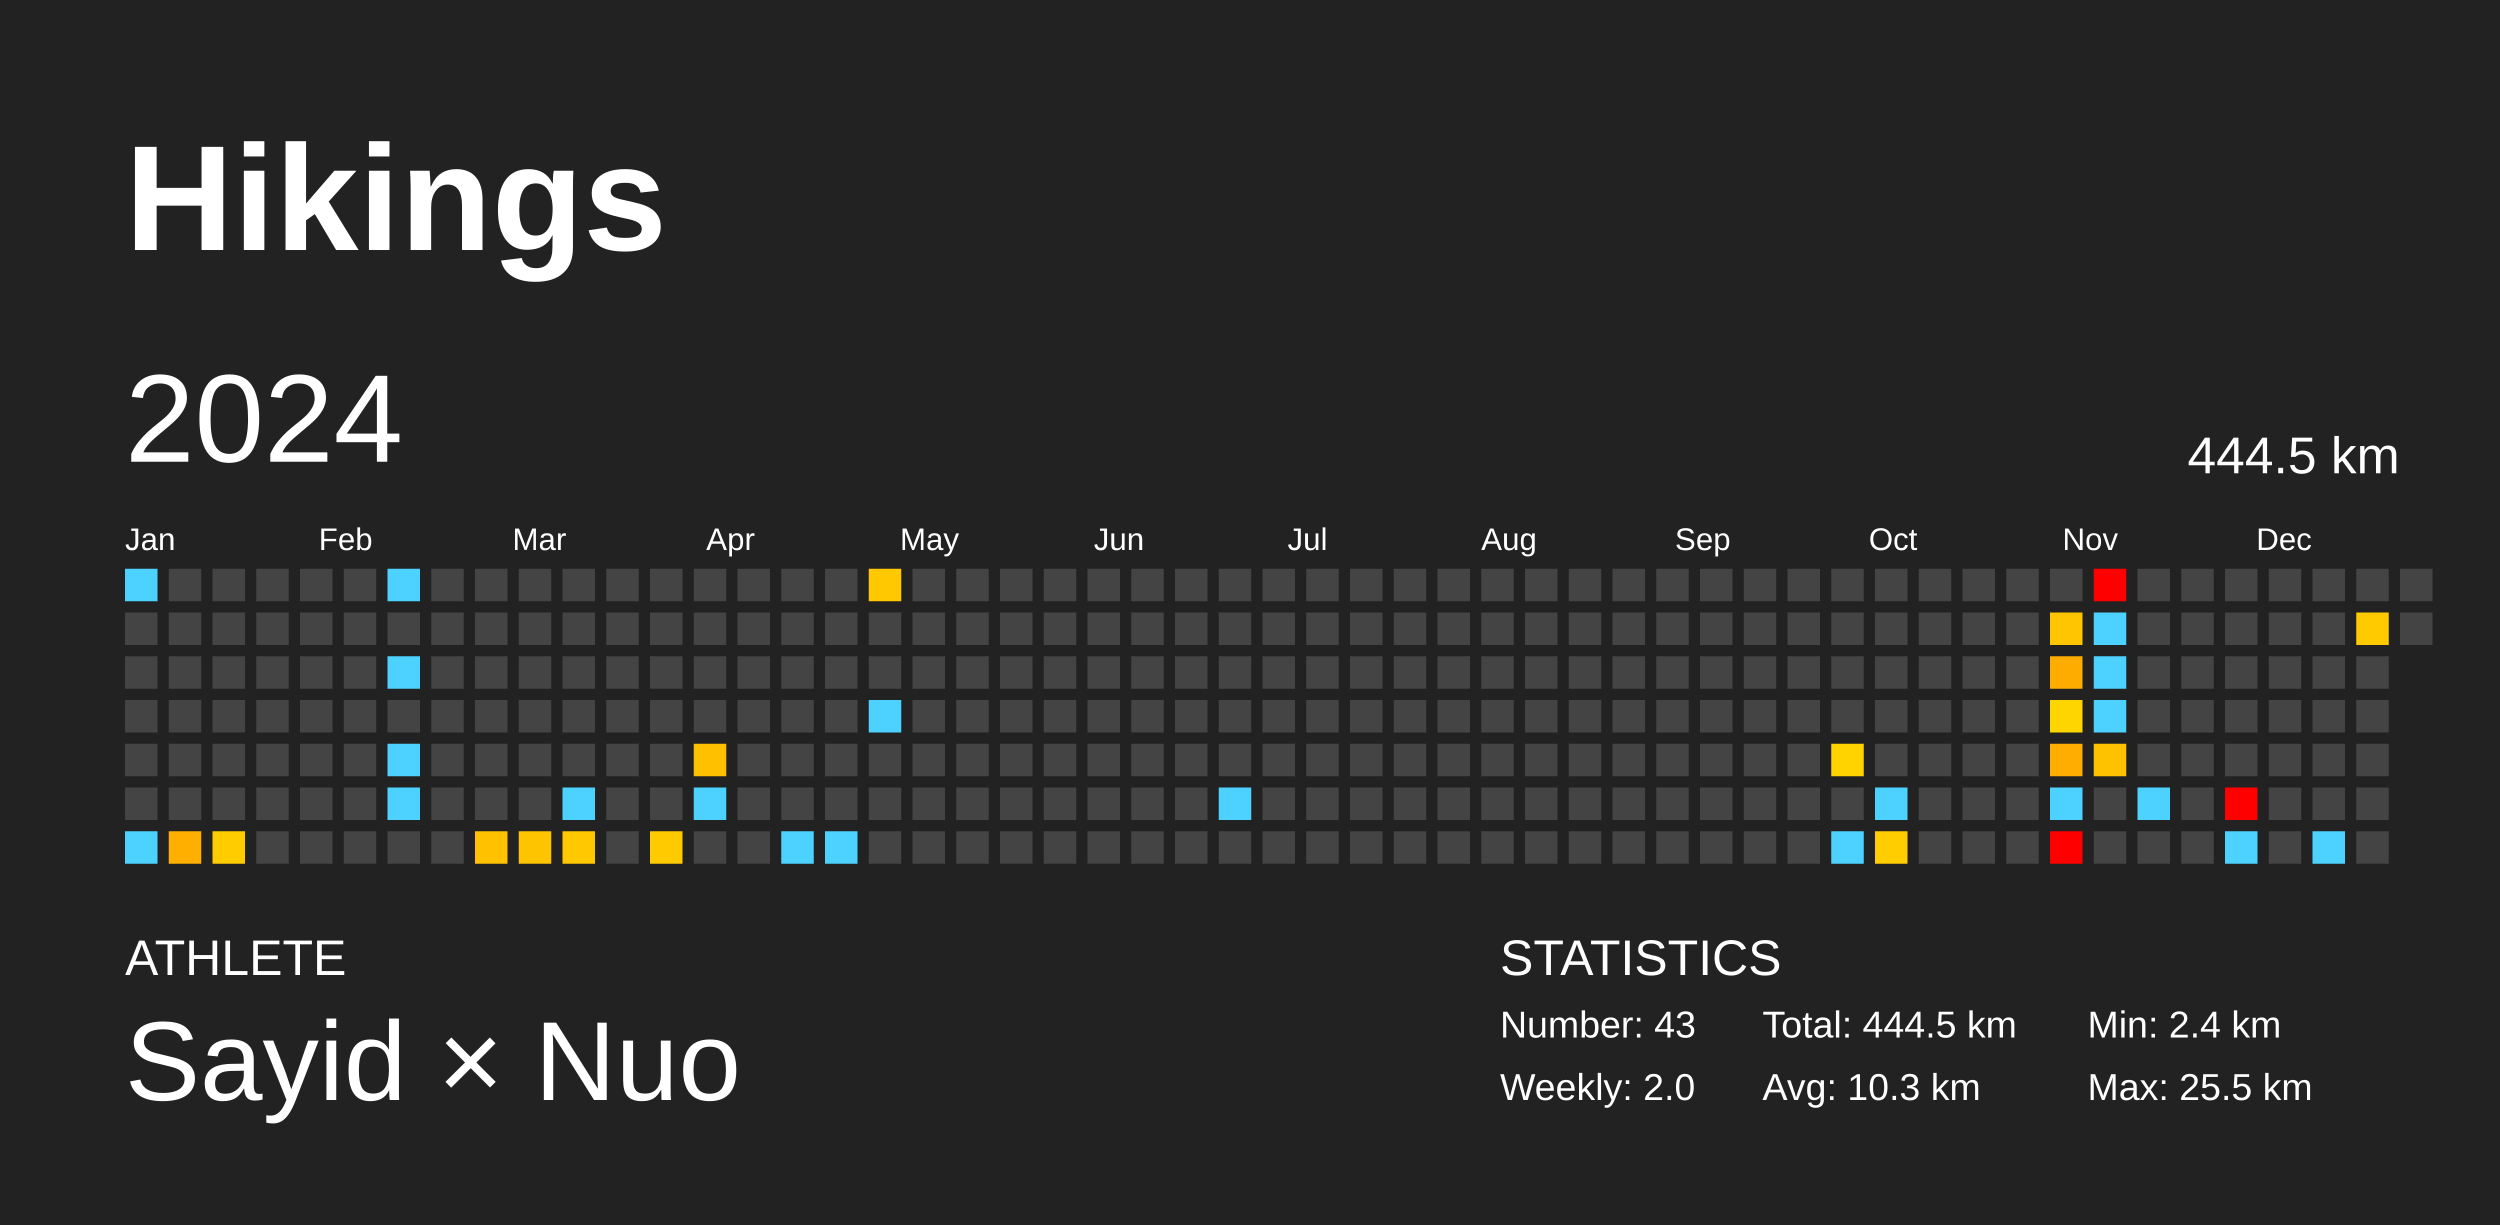
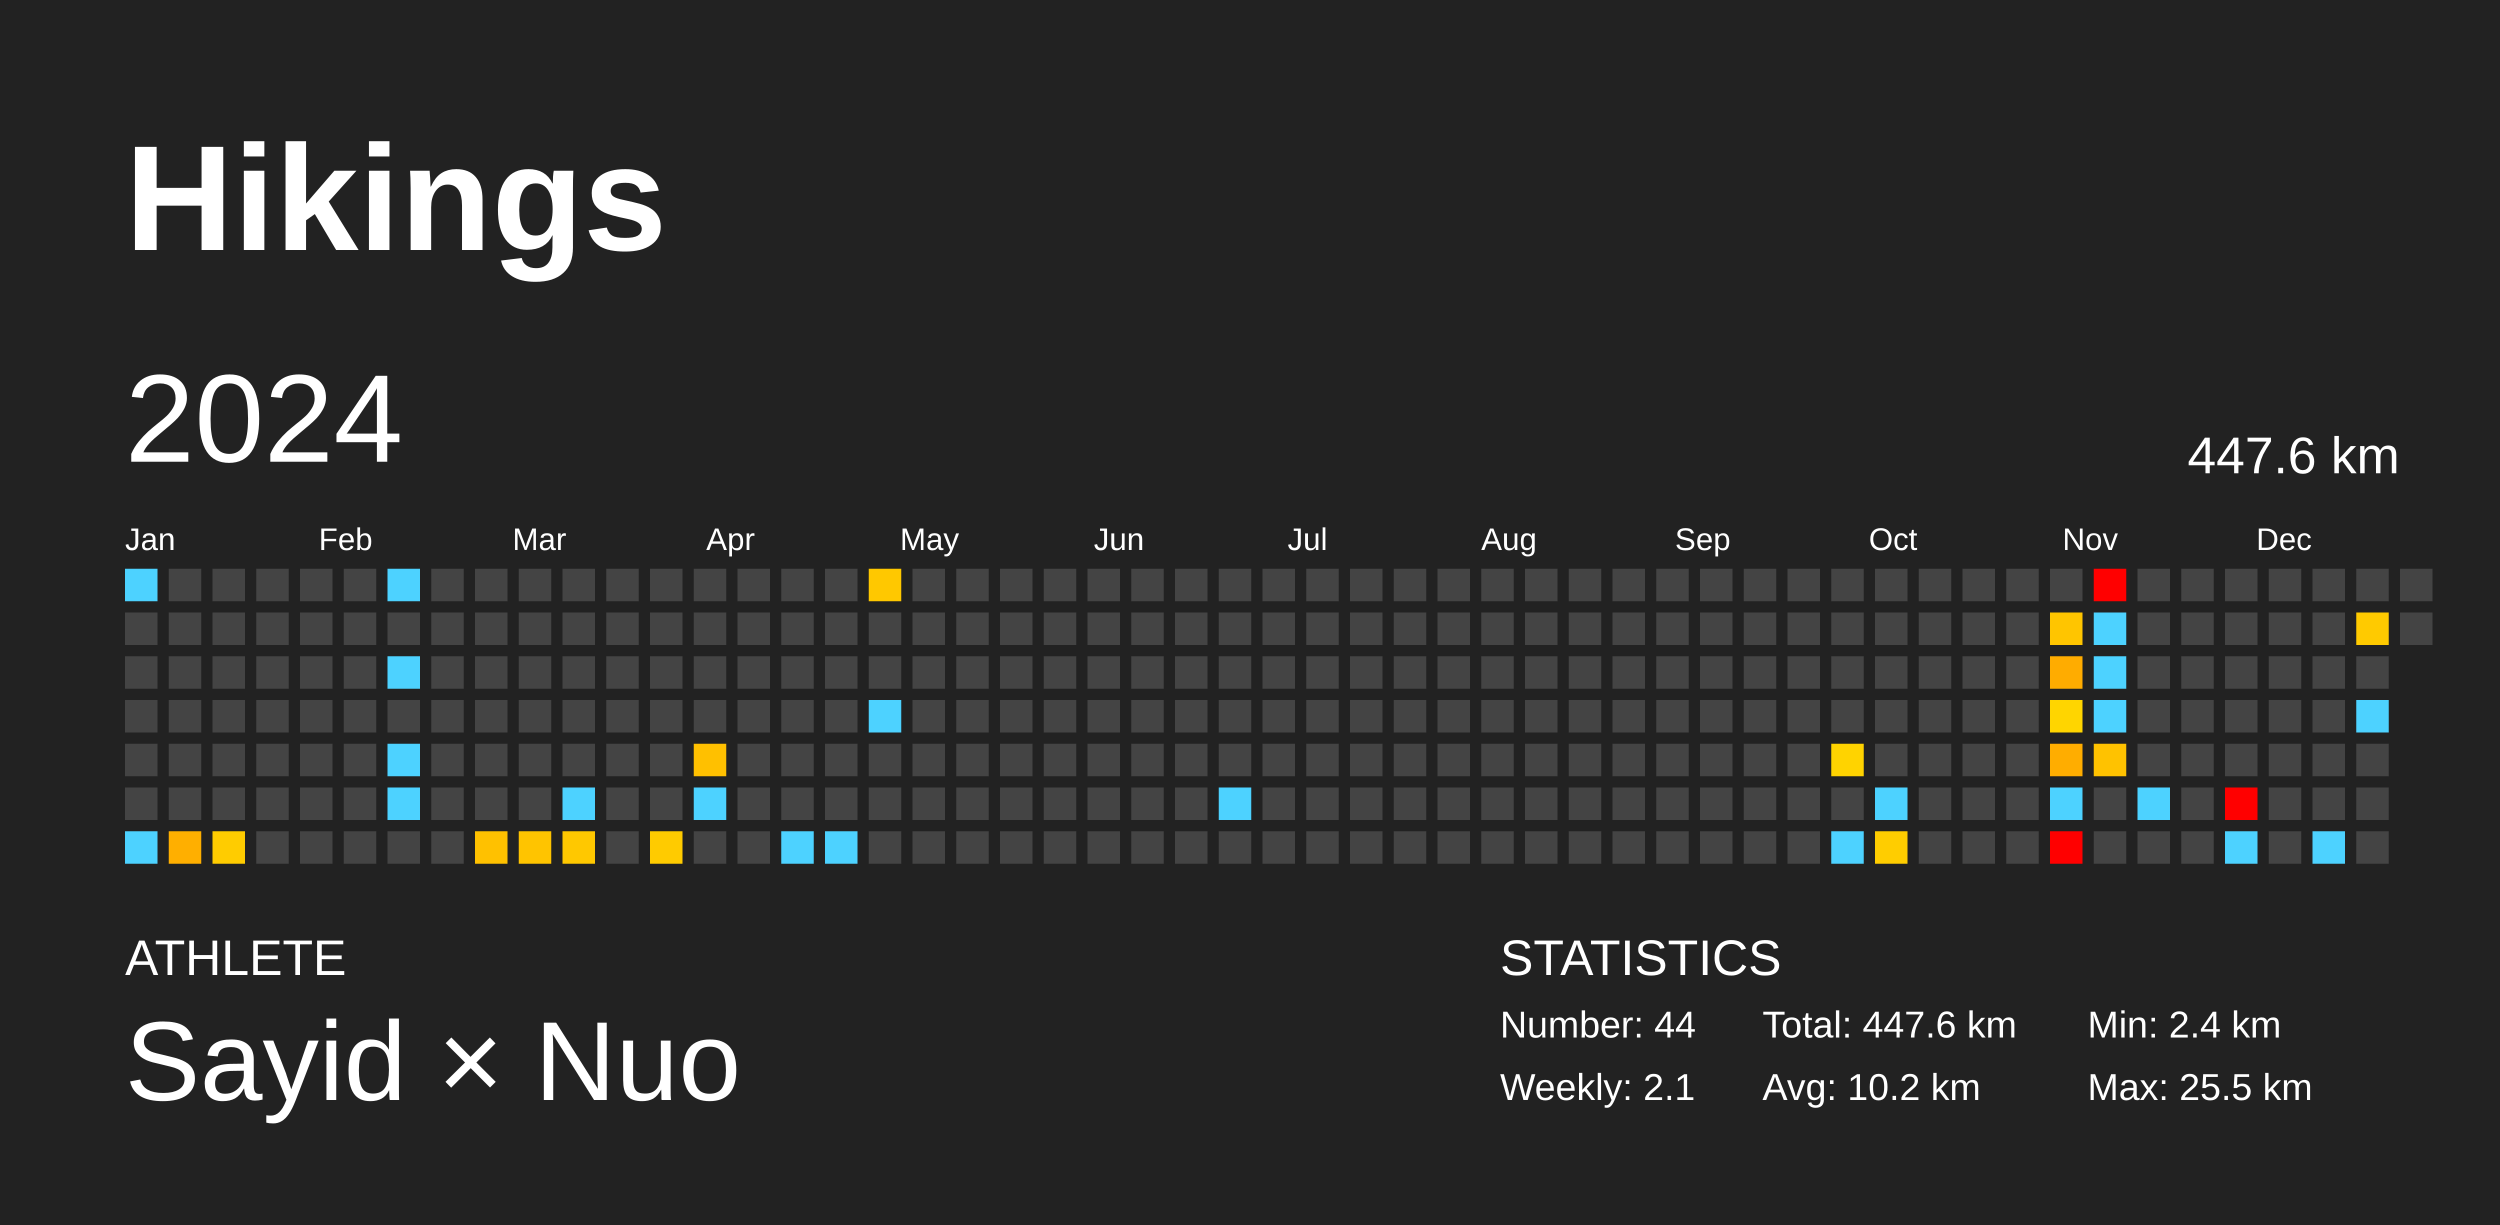
<svg xmlns="http://www.w3.org/2000/svg" baseProfile="full" height="98mm" version="1.1" viewBox="0,0,200,98" width="200mm">
  <defs />
  <rect fill="#222222" height="98" width="200" x="0" y="0" />
  <text fill="#FFFFFF" style="font-size:12px; font-family:Arial; font-weight:bold;" x="10" y="20">Hikings</text>
  <text fill="#FFFFFF" style="font-size:4px; font-family:Arial" x="10" y="78">ATHLETE</text>
  <text fill="#FFFFFF" style="font-size:9px; font-family:Arial" x="10" y="88">Sayid × Nuo</text>
  <text fill="#FFFFFF" style="font-size:4px; font-family:Arial" x="120" y="78">STATISTICS</text>
-   <text fill="#FFFFFF" style="font-size:3px; font-family:Arial" x="120" y="83">Number: 43</text>
-   <text fill="#FFFFFF" style="font-size:3px; font-family:Arial" x="120" y="88">Weekly: 2.0</text>
-   <text fill="#FFFFFF" style="font-size:3px; font-family:Arial" x="141" y="83">Total: 444.5 km</text>
-   <text fill="#FFFFFF" style="font-size:3px; font-family:Arial" x="141" y="88">Avg: 10.3 km</text>
+   <text fill="#FFFFFF" style="font-size:3px; font-family:Arial" x="120" y="83">Number: 44</text>
+   <text fill="#FFFFFF" style="font-size:3px; font-family:Arial" x="120" y="88">Weekly: 2.1</text>
+   <text fill="#FFFFFF" style="font-size:3px; font-family:Arial" x="141" y="83">Total: 447.6 km</text>
+   <text fill="#FFFFFF" style="font-size:3px; font-family:Arial" x="141" y="88">Avg: 10.2 km</text>
  <text fill="#FFFFFF" style="font-size:3px; font-family:Arial" x="167" y="83">Min: 2.4 km</text>
  <text fill="#FFFFFF" style="font-size:3px; font-family:Arial" x="167" y="88">Max: 25.5 km</text>
  <text dominant-baseline="hanging" fill="#FFFFFF" style="font-size:10.0px; font-family:Arial;" x="10" y="30">2024</text>
-   <text dominant-baseline="hanging" fill="#FFFFFF" style="font-size:4.125px; font-family:Arial;" x="175" y="35">444.5 km</text>
+   <text dominant-baseline="hanging" fill="#FFFFFF" style="font-size:4.125px; font-family:Arial;" x="175" y="35">447.6 km</text>
  <text fill="#FFFFFF" style="font-size:2.5px; font-family:Arial" x="10.0" y="44">Jan</text>
  <text fill="#FFFFFF" style="font-size:2.5px; font-family:Arial" x="25.5" y="44">Feb</text>
  <text fill="#FFFFFF" style="font-size:2.5px; font-family:Arial" x="41.0" y="44">Mar</text>
  <text fill="#FFFFFF" style="font-size:2.5px; font-family:Arial" x="56.5" y="44">Apr</text>
  <text fill="#FFFFFF" style="font-size:2.5px; font-family:Arial" x="72.0" y="44">May</text>
  <text fill="#FFFFFF" style="font-size:2.5px; font-family:Arial" x="87.5" y="44">Jun</text>
  <text fill="#FFFFFF" style="font-size:2.5px; font-family:Arial" x="103.0" y="44">Jul</text>
  <text fill="#FFFFFF" style="font-size:2.5px; font-family:Arial" x="118.5" y="44">Aug</text>
  <text fill="#FFFFFF" style="font-size:2.5px; font-family:Arial" x="134.0" y="44">Sep</text>
  <text fill="#FFFFFF" style="font-size:2.5px; font-family:Arial" x="149.5" y="44">Oct</text>
  <text fill="#FFFFFF" style="font-size:2.5px; font-family:Arial" x="165.0" y="44">Nov</text>
  <text fill="#FFFFFF" style="font-size:2.5px; font-family:Arial" x="180.5" y="44">Dec</text>
  <rect fill="#4dd2ff" height="2.6" width="2.6" x="10.0" y="45.5" />
  <rect fill="#444444" height="2.6" width="2.6" x="10.0" y="49.0" />
  <rect fill="#444444" height="2.6" width="2.6" x="10.0" y="52.5" />
  <rect fill="#444444" height="2.6" width="2.6" x="10.0" y="56.0" />
  <rect fill="#444444" height="2.6" width="2.6" x="10.0" y="59.5" />
  <rect fill="#444444" height="2.6" width="2.6" x="10.0" y="63.0" />
  <rect fill="#4dd2ff" height="2.6" width="2.6" x="10.0" y="66.5" />
  <rect fill="#444444" height="2.6" width="2.6" x="13.5" y="45.5" />
  <rect fill="#444444" height="2.6" width="2.6" x="13.5" y="49.0" />
  <rect fill="#444444" height="2.6" width="2.6" x="13.5" y="52.5" />
  <rect fill="#444444" height="2.6" width="2.6" x="13.5" y="56.0" />
  <rect fill="#444444" height="2.6" width="2.6" x="13.5" y="59.5" />
  <rect fill="#444444" height="2.6" width="2.6" x="13.5" y="63.0" />
  <rect fill="#ffaf00" height="2.6" width="2.6" x="13.5" y="66.5" />
  <rect fill="#444444" height="2.6" width="2.6" x="17.0" y="45.5" />
  <rect fill="#444444" height="2.6" width="2.6" x="17.0" y="49.0" />
  <rect fill="#444444" height="2.6" width="2.6" x="17.0" y="52.5" />
  <rect fill="#444444" height="2.6" width="2.6" x="17.0" y="56.0" />
  <rect fill="#444444" height="2.6" width="2.6" x="17.0" y="59.5" />
  <rect fill="#444444" height="2.6" width="2.6" x="17.0" y="63.0" />
  <rect fill="#ffcc00" height="2.6" width="2.6" x="17.0" y="66.5" />
  <rect fill="#444444" height="2.6" width="2.6" x="20.5" y="45.5" />
  <rect fill="#444444" height="2.6" width="2.6" x="20.5" y="49.0" />
  <rect fill="#444444" height="2.6" width="2.6" x="20.5" y="52.5" />
  <rect fill="#444444" height="2.6" width="2.6" x="20.5" y="56.0" />
  <rect fill="#444444" height="2.6" width="2.6" x="20.5" y="59.5" />
  <rect fill="#444444" height="2.6" width="2.6" x="20.5" y="63.0" />
  <rect fill="#444444" height="2.6" width="2.6" x="20.5" y="66.5" />
  <rect fill="#444444" height="2.6" width="2.6" x="24.0" y="45.5" />
  <rect fill="#444444" height="2.6" width="2.6" x="24.0" y="49.0" />
  <rect fill="#444444" height="2.6" width="2.6" x="24.0" y="52.5" />
  <rect fill="#444444" height="2.6" width="2.6" x="24.0" y="56.0" />
  <rect fill="#444444" height="2.6" width="2.6" x="24.0" y="59.5" />
  <rect fill="#444444" height="2.6" width="2.6" x="24.0" y="63.0" />
  <rect fill="#444444" height="2.6" width="2.6" x="24.0" y="66.5" />
  <rect fill="#444444" height="2.6" width="2.6" x="27.5" y="45.5" />
  <rect fill="#444444" height="2.6" width="2.6" x="27.5" y="49.0" />
  <rect fill="#444444" height="2.6" width="2.6" x="27.5" y="52.5" />
  <rect fill="#444444" height="2.6" width="2.6" x="27.5" y="56.0" />
  <rect fill="#444444" height="2.6" width="2.6" x="27.5" y="59.5" />
  <rect fill="#444444" height="2.6" width="2.6" x="27.5" y="63.0" />
  <rect fill="#444444" height="2.6" width="2.6" x="27.5" y="66.5" />
  <rect fill="#4dd2ff" height="2.6" width="2.6" x="31.0" y="45.5" />
  <rect fill="#444444" height="2.6" width="2.6" x="31.0" y="49.0" />
  <rect fill="#4dd2ff" height="2.6" width="2.6" x="31.0" y="52.5" />
  <rect fill="#444444" height="2.6" width="2.6" x="31.0" y="56.0" />
  <rect fill="#4dd2ff" height="2.6" width="2.6" x="31.0" y="59.5" />
  <rect fill="#4dd2ff" height="2.6" width="2.6" x="31.0" y="63.0" />
  <rect fill="#444444" height="2.6" width="2.6" x="31.0" y="66.5" />
  <rect fill="#444444" height="2.6" width="2.6" x="34.5" y="45.5" />
  <rect fill="#444444" height="2.6" width="2.6" x="34.5" y="49.0" />
  <rect fill="#444444" height="2.6" width="2.6" x="34.5" y="52.5" />
  <rect fill="#444444" height="2.6" width="2.6" x="34.5" y="56.0" />
  <rect fill="#444444" height="2.6" width="2.6" x="34.5" y="59.5" />
  <rect fill="#444444" height="2.6" width="2.6" x="34.5" y="63.0" />
  <rect fill="#444444" height="2.6" width="2.6" x="34.5" y="66.5" />
  <rect fill="#444444" height="2.6" width="2.6" x="38.0" y="45.5" />
  <rect fill="#444444" height="2.6" width="2.6" x="38.0" y="49.0" />
  <rect fill="#444444" height="2.6" width="2.6" x="38.0" y="52.5" />
  <rect fill="#444444" height="2.6" width="2.6" x="38.0" y="56.0" />
  <rect fill="#444444" height="2.6" width="2.6" x="38.0" y="59.5" />
  <rect fill="#444444" height="2.6" width="2.6" x="38.0" y="63.0" />
  <rect fill="#ffc100" height="2.6" width="2.6" x="38.0" y="66.5" />
  <rect fill="#444444" height="2.6" width="2.6" x="41.5" y="45.5" />
  <rect fill="#444444" height="2.6" width="2.6" x="41.5" y="49.0" />
  <rect fill="#444444" height="2.6" width="2.6" x="41.5" y="52.5" />
  <rect fill="#444444" height="2.6" width="2.6" x="41.5" y="56.0" />
  <rect fill="#444444" height="2.6" width="2.6" x="41.5" y="59.5" />
  <rect fill="#444444" height="2.6" width="2.6" x="41.5" y="63.0" />
  <rect fill="#ffc400" height="2.6" width="2.6" x="41.5" y="66.5" />
  <rect fill="#444444" height="2.6" width="2.6" x="45.0" y="45.5" />
  <rect fill="#444444" height="2.6" width="2.6" x="45.0" y="49.0" />
  <rect fill="#444444" height="2.6" width="2.6" x="45.0" y="52.5" />
  <rect fill="#444444" height="2.6" width="2.6" x="45.0" y="56.0" />
  <rect fill="#444444" height="2.6" width="2.6" x="45.0" y="59.5" />
  <rect fill="#4dd2ff" height="2.6" width="2.6" x="45.0" y="63.0" />
  <rect fill="#ffc800" height="2.6" width="2.6" x="45.0" y="66.5" />
  <rect fill="#444444" height="2.6" width="2.6" x="48.5" y="45.5" />
  <rect fill="#444444" height="2.6" width="2.6" x="48.5" y="49.0" />
  <rect fill="#444444" height="2.6" width="2.6" x="48.5" y="52.5" />
  <rect fill="#444444" height="2.6" width="2.6" x="48.5" y="56.0" />
  <rect fill="#444444" height="2.6" width="2.6" x="48.5" y="59.5" />
  <rect fill="#444444" height="2.6" width="2.6" x="48.5" y="63.0" />
  <rect fill="#444444" height="2.6" width="2.6" x="48.5" y="66.5" />
  <rect fill="#444444" height="2.6" width="2.6" x="52.0" y="45.5" />
  <rect fill="#444444" height="2.6" width="2.6" x="52.0" y="49.0" />
  <rect fill="#444444" height="2.6" width="2.6" x="52.0" y="52.5" />
  <rect fill="#444444" height="2.6" width="2.6" x="52.0" y="56.0" />
  <rect fill="#444444" height="2.6" width="2.6" x="52.0" y="59.5" />
  <rect fill="#444444" height="2.6" width="2.6" x="52.0" y="63.0" />
  <rect fill="#ffcb00" height="2.6" width="2.6" x="52.0" y="66.5" />
  <rect fill="#444444" height="2.6" width="2.6" x="55.5" y="45.5" />
  <rect fill="#444444" height="2.6" width="2.6" x="55.5" y="49.0" />
  <rect fill="#444444" height="2.6" width="2.6" x="55.5" y="52.5" />
  <rect fill="#444444" height="2.6" width="2.6" x="55.5" y="56.0" />
  <rect fill="#ffc000" height="2.6" width="2.6" x="55.5" y="59.5" />
  <rect fill="#4dd2ff" height="2.6" width="2.6" x="55.5" y="63.0" />
  <rect fill="#444444" height="2.6" width="2.6" x="55.5" y="66.5" />
  <rect fill="#444444" height="2.6" width="2.6" x="59.0" y="45.5" />
  <rect fill="#444444" height="2.6" width="2.6" x="59.0" y="49.0" />
  <rect fill="#444444" height="2.6" width="2.6" x="59.0" y="52.5" />
  <rect fill="#444444" height="2.6" width="2.6" x="59.0" y="56.0" />
  <rect fill="#444444" height="2.6" width="2.6" x="59.0" y="59.5" />
  <rect fill="#444444" height="2.6" width="2.6" x="59.0" y="63.0" />
  <rect fill="#444444" height="2.6" width="2.6" x="59.0" y="66.5" />
  <rect fill="#444444" height="2.6" width="2.6" x="62.5" y="45.5" />
  <rect fill="#444444" height="2.6" width="2.6" x="62.5" y="49.0" />
  <rect fill="#444444" height="2.6" width="2.6" x="62.5" y="52.5" />
  <rect fill="#444444" height="2.6" width="2.6" x="62.5" y="56.0" />
  <rect fill="#444444" height="2.6" width="2.6" x="62.5" y="59.5" />
  <rect fill="#444444" height="2.6" width="2.6" x="62.5" y="63.0" />
  <rect fill="#4dd2ff" height="2.6" width="2.6" x="62.5" y="66.5" />
  <rect fill="#444444" height="2.6" width="2.6" x="66.0" y="45.5" />
  <rect fill="#444444" height="2.6" width="2.6" x="66.0" y="49.0" />
  <rect fill="#444444" height="2.6" width="2.6" x="66.0" y="52.5" />
  <rect fill="#444444" height="2.6" width="2.6" x="66.0" y="56.0" />
  <rect fill="#444444" height="2.6" width="2.6" x="66.0" y="59.5" />
  <rect fill="#444444" height="2.6" width="2.6" x="66.0" y="63.0" />
  <rect fill="#4dd2ff" height="2.6" width="2.6" x="66.0" y="66.5" />
  <rect fill="#ffc800" height="2.6" width="2.6" x="69.5" y="45.5" />
  <rect fill="#444444" height="2.6" width="2.6" x="69.5" y="49.0" />
  <rect fill="#444444" height="2.6" width="2.6" x="69.5" y="52.5" />
  <rect fill="#4dd2ff" height="2.6" width="2.6" x="69.5" y="56.0" />
  <rect fill="#444444" height="2.6" width="2.6" x="69.5" y="59.5" />
  <rect fill="#444444" height="2.6" width="2.6" x="69.5" y="63.0" />
  <rect fill="#444444" height="2.6" width="2.6" x="69.5" y="66.5" />
  <rect fill="#444444" height="2.6" width="2.6" x="73.0" y="45.5" />
  <rect fill="#444444" height="2.6" width="2.6" x="73.0" y="49.0" />
  <rect fill="#444444" height="2.6" width="2.6" x="73.0" y="52.5" />
  <rect fill="#444444" height="2.6" width="2.6" x="73.0" y="56.0" />
  <rect fill="#444444" height="2.6" width="2.6" x="73.0" y="59.5" />
  <rect fill="#444444" height="2.6" width="2.6" x="73.0" y="63.0" />
  <rect fill="#444444" height="2.6" width="2.6" x="73.0" y="66.5" />
  <rect fill="#444444" height="2.6" width="2.6" x="76.5" y="45.5" />
  <rect fill="#444444" height="2.6" width="2.6" x="76.5" y="49.0" />
  <rect fill="#444444" height="2.6" width="2.6" x="76.5" y="52.5" />
  <rect fill="#444444" height="2.6" width="2.6" x="76.5" y="56.0" />
  <rect fill="#444444" height="2.6" width="2.6" x="76.5" y="59.5" />
  <rect fill="#444444" height="2.6" width="2.6" x="76.5" y="63.0" />
  <rect fill="#444444" height="2.6" width="2.6" x="76.5" y="66.5" />
  <rect fill="#444444" height="2.6" width="2.6" x="80.0" y="45.5" />
  <rect fill="#444444" height="2.6" width="2.6" x="80.0" y="49.0" />
  <rect fill="#444444" height="2.6" width="2.6" x="80.0" y="52.5" />
  <rect fill="#444444" height="2.6" width="2.6" x="80.0" y="56.0" />
  <rect fill="#444444" height="2.6" width="2.6" x="80.0" y="59.5" />
  <rect fill="#444444" height="2.6" width="2.6" x="80.0" y="63.0" />
  <rect fill="#444444" height="2.6" width="2.6" x="80.0" y="66.5" />
  <rect fill="#444444" height="2.6" width="2.6" x="83.5" y="45.5" />
  <rect fill="#444444" height="2.6" width="2.6" x="83.5" y="49.0" />
  <rect fill="#444444" height="2.6" width="2.6" x="83.5" y="52.5" />
  <rect fill="#444444" height="2.6" width="2.6" x="83.5" y="56.0" />
  <rect fill="#444444" height="2.6" width="2.6" x="83.5" y="59.5" />
  <rect fill="#444444" height="2.6" width="2.6" x="83.5" y="63.0" />
  <rect fill="#444444" height="2.6" width="2.6" x="83.5" y="66.5" />
  <rect fill="#444444" height="2.6" width="2.6" x="87.0" y="45.5" />
  <rect fill="#444444" height="2.6" width="2.6" x="87.0" y="49.0" />
  <rect fill="#444444" height="2.6" width="2.6" x="87.0" y="52.5" />
  <rect fill="#444444" height="2.6" width="2.6" x="87.0" y="56.0" />
  <rect fill="#444444" height="2.6" width="2.6" x="87.0" y="59.5" />
  <rect fill="#444444" height="2.6" width="2.6" x="87.0" y="63.0" />
  <rect fill="#444444" height="2.6" width="2.6" x="87.0" y="66.5" />
  <rect fill="#444444" height="2.6" width="2.6" x="90.5" y="45.5" />
  <rect fill="#444444" height="2.6" width="2.6" x="90.5" y="49.0" />
  <rect fill="#444444" height="2.6" width="2.6" x="90.5" y="52.5" />
  <rect fill="#444444" height="2.6" width="2.6" x="90.5" y="56.0" />
  <rect fill="#444444" height="2.6" width="2.6" x="90.5" y="59.5" />
  <rect fill="#444444" height="2.6" width="2.6" x="90.5" y="63.0" />
  <rect fill="#444444" height="2.6" width="2.6" x="90.5" y="66.5" />
  <rect fill="#444444" height="2.6" width="2.6" x="94.0" y="45.5" />
  <rect fill="#444444" height="2.6" width="2.6" x="94.0" y="49.0" />
  <rect fill="#444444" height="2.6" width="2.6" x="94.0" y="52.5" />
  <rect fill="#444444" height="2.6" width="2.6" x="94.0" y="56.0" />
  <rect fill="#444444" height="2.6" width="2.6" x="94.0" y="59.5" />
  <rect fill="#444444" height="2.6" width="2.6" x="94.0" y="63.0" />
  <rect fill="#444444" height="2.6" width="2.6" x="94.0" y="66.5" />
  <rect fill="#444444" height="2.6" width="2.6" x="97.5" y="45.5" />
  <rect fill="#444444" height="2.6" width="2.6" x="97.5" y="49.0" />
  <rect fill="#444444" height="2.6" width="2.6" x="97.5" y="52.5" />
  <rect fill="#444444" height="2.6" width="2.6" x="97.5" y="56.0" />
  <rect fill="#444444" height="2.6" width="2.6" x="97.5" y="59.5" />
  <rect fill="#4dd2ff" height="2.6" width="2.6" x="97.5" y="63.0" />
  <rect fill="#444444" height="2.6" width="2.6" x="97.5" y="66.5" />
  <rect fill="#444444" height="2.6" width="2.6" x="101.0" y="45.5" />
  <rect fill="#444444" height="2.6" width="2.6" x="101.0" y="49.0" />
  <rect fill="#444444" height="2.6" width="2.6" x="101.0" y="52.5" />
  <rect fill="#444444" height="2.6" width="2.6" x="101.0" y="56.0" />
  <rect fill="#444444" height="2.6" width="2.6" x="101.0" y="59.5" />
  <rect fill="#444444" height="2.6" width="2.6" x="101.0" y="63.0" />
  <rect fill="#444444" height="2.6" width="2.6" x="101.0" y="66.5" />
  <rect fill="#444444" height="2.6" width="2.6" x="104.5" y="45.5" />
  <rect fill="#444444" height="2.6" width="2.6" x="104.5" y="49.0" />
  <rect fill="#444444" height="2.6" width="2.6" x="104.5" y="52.5" />
  <rect fill="#444444" height="2.6" width="2.6" x="104.5" y="56.0" />
  <rect fill="#444444" height="2.6" width="2.6" x="104.5" y="59.5" />
  <rect fill="#444444" height="2.6" width="2.6" x="104.5" y="63.0" />
  <rect fill="#444444" height="2.6" width="2.6" x="104.5" y="66.5" />
  <rect fill="#444444" height="2.6" width="2.6" x="108.0" y="45.5" />
  <rect fill="#444444" height="2.6" width="2.6" x="108.0" y="49.0" />
  <rect fill="#444444" height="2.6" width="2.6" x="108.0" y="52.5" />
  <rect fill="#444444" height="2.6" width="2.6" x="108.0" y="56.0" />
  <rect fill="#444444" height="2.6" width="2.6" x="108.0" y="59.5" />
  <rect fill="#444444" height="2.6" width="2.6" x="108.0" y="63.0" />
  <rect fill="#444444" height="2.6" width="2.6" x="108.0" y="66.5" />
  <rect fill="#444444" height="2.6" width="2.6" x="111.5" y="45.5" />
  <rect fill="#444444" height="2.6" width="2.6" x="111.5" y="49.0" />
  <rect fill="#444444" height="2.6" width="2.6" x="111.5" y="52.5" />
  <rect fill="#444444" height="2.6" width="2.6" x="111.5" y="56.0" />
  <rect fill="#444444" height="2.6" width="2.6" x="111.5" y="59.5" />
  <rect fill="#444444" height="2.6" width="2.6" x="111.5" y="63.0" />
  <rect fill="#444444" height="2.6" width="2.6" x="111.5" y="66.5" />
  <rect fill="#444444" height="2.6" width="2.6" x="115.0" y="45.5" />
  <rect fill="#444444" height="2.6" width="2.6" x="115.0" y="49.0" />
  <rect fill="#444444" height="2.6" width="2.6" x="115.0" y="52.5" />
  <rect fill="#444444" height="2.6" width="2.6" x="115.0" y="56.0" />
  <rect fill="#444444" height="2.6" width="2.6" x="115.0" y="59.5" />
  <rect fill="#444444" height="2.6" width="2.6" x="115.0" y="63.0" />
  <rect fill="#444444" height="2.6" width="2.6" x="115.0" y="66.5" />
  <rect fill="#444444" height="2.6" width="2.6" x="118.5" y="45.5" />
  <rect fill="#444444" height="2.6" width="2.6" x="118.5" y="49.0" />
  <rect fill="#444444" height="2.6" width="2.6" x="118.5" y="52.5" />
  <rect fill="#444444" height="2.6" width="2.6" x="118.5" y="56.0" />
  <rect fill="#444444" height="2.6" width="2.6" x="118.5" y="59.5" />
  <rect fill="#444444" height="2.6" width="2.6" x="118.5" y="63.0" />
  <rect fill="#444444" height="2.6" width="2.6" x="118.5" y="66.5" />
  <rect fill="#444444" height="2.6" width="2.6" x="122.0" y="45.5" />
  <rect fill="#444444" height="2.6" width="2.6" x="122.0" y="49.0" />
  <rect fill="#444444" height="2.6" width="2.6" x="122.0" y="52.5" />
  <rect fill="#444444" height="2.6" width="2.6" x="122.0" y="56.0" />
  <rect fill="#444444" height="2.6" width="2.6" x="122.0" y="59.5" />
  <rect fill="#444444" height="2.6" width="2.6" x="122.0" y="63.0" />
  <rect fill="#444444" height="2.6" width="2.6" x="122.0" y="66.5" />
  <rect fill="#444444" height="2.6" width="2.6" x="125.5" y="45.5" />
  <rect fill="#444444" height="2.6" width="2.6" x="125.5" y="49.0" />
  <rect fill="#444444" height="2.6" width="2.6" x="125.5" y="52.5" />
  <rect fill="#444444" height="2.6" width="2.6" x="125.5" y="56.0" />
  <rect fill="#444444" height="2.6" width="2.6" x="125.5" y="59.5" />
  <rect fill="#444444" height="2.6" width="2.6" x="125.5" y="63.0" />
  <rect fill="#444444" height="2.6" width="2.6" x="125.5" y="66.5" />
  <rect fill="#444444" height="2.6" width="2.6" x="129.0" y="45.5" />
  <rect fill="#444444" height="2.6" width="2.6" x="129.0" y="49.0" />
  <rect fill="#444444" height="2.6" width="2.6" x="129.0" y="52.5" />
  <rect fill="#444444" height="2.6" width="2.6" x="129.0" y="56.0" />
  <rect fill="#444444" height="2.6" width="2.6" x="129.0" y="59.5" />
  <rect fill="#444444" height="2.6" width="2.6" x="129.0" y="63.0" />
  <rect fill="#444444" height="2.6" width="2.6" x="129.0" y="66.5" />
  <rect fill="#444444" height="2.6" width="2.6" x="132.5" y="45.5" />
  <rect fill="#444444" height="2.6" width="2.6" x="132.5" y="49.0" />
  <rect fill="#444444" height="2.6" width="2.6" x="132.5" y="52.5" />
  <rect fill="#444444" height="2.6" width="2.6" x="132.5" y="56.0" />
  <rect fill="#444444" height="2.6" width="2.6" x="132.5" y="59.5" />
  <rect fill="#444444" height="2.6" width="2.6" x="132.5" y="63.0" />
  <rect fill="#444444" height="2.6" width="2.6" x="132.5" y="66.5" />
  <rect fill="#444444" height="2.6" width="2.6" x="136.0" y="45.5" />
  <rect fill="#444444" height="2.6" width="2.6" x="136.0" y="49.0" />
  <rect fill="#444444" height="2.6" width="2.6" x="136.0" y="52.5" />
  <rect fill="#444444" height="2.6" width="2.6" x="136.0" y="56.0" />
  <rect fill="#444444" height="2.6" width="2.6" x="136.0" y="59.5" />
  <rect fill="#444444" height="2.6" width="2.6" x="136.0" y="63.0" />
  <rect fill="#444444" height="2.6" width="2.6" x="136.0" y="66.5" />
  <rect fill="#444444" height="2.6" width="2.6" x="139.5" y="45.5" />
  <rect fill="#444444" height="2.6" width="2.6" x="139.5" y="49.0" />
  <rect fill="#444444" height="2.6" width="2.6" x="139.5" y="52.5" />
  <rect fill="#444444" height="2.6" width="2.6" x="139.5" y="56.0" />
  <rect fill="#444444" height="2.6" width="2.6" x="139.5" y="59.5" />
  <rect fill="#444444" height="2.6" width="2.6" x="139.5" y="63.0" />
  <rect fill="#444444" height="2.6" width="2.6" x="139.5" y="66.5" />
  <rect fill="#444444" height="2.6" width="2.6" x="143.0" y="45.5" />
  <rect fill="#444444" height="2.6" width="2.6" x="143.0" y="49.0" />
  <rect fill="#444444" height="2.6" width="2.6" x="143.0" y="52.5" />
  <rect fill="#444444" height="2.6" width="2.6" x="143.0" y="56.0" />
  <rect fill="#444444" height="2.6" width="2.6" x="143.0" y="59.5" />
  <rect fill="#444444" height="2.6" width="2.6" x="143.0" y="63.0" />
  <rect fill="#444444" height="2.6" width="2.6" x="143.0" y="66.5" />
  <rect fill="#444444" height="2.6" width="2.6" x="146.5" y="45.5" />
  <rect fill="#444444" height="2.6" width="2.6" x="146.5" y="49.0" />
  <rect fill="#444444" height="2.6" width="2.6" x="146.5" y="52.5" />
  <rect fill="#444444" height="2.6" width="2.6" x="146.5" y="56.0" />
  <rect fill="#ffd300" height="2.6" width="2.6" x="146.5" y="59.5" />
  <rect fill="#444444" height="2.6" width="2.6" x="146.5" y="63.0" />
  <rect fill="#4dd2ff" height="2.6" width="2.6" x="146.5" y="66.5" />
  <rect fill="#444444" height="2.6" width="2.6" x="150.0" y="45.5" />
  <rect fill="#444444" height="2.6" width="2.6" x="150.0" y="49.0" />
  <rect fill="#444444" height="2.6" width="2.6" x="150.0" y="52.5" />
  <rect fill="#444444" height="2.6" width="2.6" x="150.0" y="56.0" />
  <rect fill="#444444" height="2.6" width="2.6" x="150.0" y="59.5" />
  <rect fill="#4dd2ff" height="2.6" width="2.6" x="150.0" y="63.0" />
  <rect fill="#ffcd00" height="2.6" width="2.6" x="150.0" y="66.5" />
  <rect fill="#444444" height="2.6" width="2.6" x="153.5" y="45.5" />
  <rect fill="#444444" height="2.6" width="2.6" x="153.5" y="49.0" />
  <rect fill="#444444" height="2.6" width="2.6" x="153.5" y="52.5" />
  <rect fill="#444444" height="2.6" width="2.6" x="153.5" y="56.0" />
  <rect fill="#444444" height="2.6" width="2.6" x="153.5" y="59.5" />
  <rect fill="#444444" height="2.6" width="2.6" x="153.5" y="63.0" />
  <rect fill="#444444" height="2.6" width="2.6" x="153.5" y="66.5" />
  <rect fill="#444444" height="2.6" width="2.6" x="157.0" y="45.5" />
  <rect fill="#444444" height="2.6" width="2.6" x="157.0" y="49.0" />
  <rect fill="#444444" height="2.6" width="2.6" x="157.0" y="52.5" />
  <rect fill="#444444" height="2.6" width="2.6" x="157.0" y="56.0" />
  <rect fill="#444444" height="2.6" width="2.6" x="157.0" y="59.5" />
  <rect fill="#444444" height="2.6" width="2.6" x="157.0" y="63.0" />
  <rect fill="#444444" height="2.6" width="2.6" x="157.0" y="66.5" />
  <rect fill="#444444" height="2.6" width="2.6" x="160.5" y="45.5" />
  <rect fill="#444444" height="2.6" width="2.6" x="160.5" y="49.0" />
  <rect fill="#444444" height="2.6" width="2.6" x="160.5" y="52.5" />
  <rect fill="#444444" height="2.6" width="2.6" x="160.5" y="56.0" />
  <rect fill="#444444" height="2.6" width="2.6" x="160.5" y="59.5" />
  <rect fill="#444444" height="2.6" width="2.6" x="160.5" y="63.0" />
  <rect fill="#444444" height="2.6" width="2.6" x="160.5" y="66.5" />
  <rect fill="#444444" height="2.6" width="2.6" x="164.0" y="45.5" />
  <rect fill="#ffc500" height="2.6" width="2.6" x="164.0" y="49.0" />
  <rect fill="#ffac00" height="2.6" width="2.6" x="164.0" y="52.5" />
  <rect fill="#ffd500" height="2.6" width="2.6" x="164.0" y="56.0" />
  <rect fill="#ffad00" height="2.6" width="2.6" x="164.0" y="59.5" />
  <rect fill="#4dd2ff" height="2.6" width="2.6" x="164.0" y="63.0" />
  <rect fill="red" height="2.6" width="2.6" x="164.0" y="66.5" />
  <rect fill="red" height="2.6" width="2.6" x="167.5" y="45.5" />
  <rect fill="#4dd2ff" height="2.6" width="2.6" x="167.5" y="49.0" />
  <rect fill="#4dd2ff" height="2.6" width="2.6" x="167.5" y="52.5" />
  <rect fill="#4dd2ff" height="2.6" width="2.6" x="167.5" y="56.0" />
  <rect fill="#ffc200" height="2.6" width="2.6" x="167.5" y="59.5" />
  <rect fill="#444444" height="2.6" width="2.6" x="167.5" y="63.0" />
  <rect fill="#444444" height="2.6" width="2.6" x="167.5" y="66.5" />
  <rect fill="#444444" height="2.6" width="2.6" x="171.0" y="45.5" />
  <rect fill="#444444" height="2.6" width="2.6" x="171.0" y="49.0" />
  <rect fill="#444444" height="2.6" width="2.6" x="171.0" y="52.5" />
  <rect fill="#444444" height="2.6" width="2.6" x="171.0" y="56.0" />
  <rect fill="#444444" height="2.6" width="2.6" x="171.0" y="59.5" />
  <rect fill="#4dd2ff" height="2.6" width="2.6" x="171.0" y="63.0" />
  <rect fill="#444444" height="2.6" width="2.6" x="171.0" y="66.5" />
  <rect fill="#444444" height="2.6" width="2.6" x="174.5" y="45.5" />
  <rect fill="#444444" height="2.6" width="2.6" x="174.5" y="49.0" />
  <rect fill="#444444" height="2.6" width="2.6" x="174.5" y="52.5" />
  <rect fill="#444444" height="2.6" width="2.6" x="174.5" y="56.0" />
  <rect fill="#444444" height="2.6" width="2.6" x="174.5" y="59.5" />
  <rect fill="#444444" height="2.6" width="2.6" x="174.5" y="63.0" />
  <rect fill="#444444" height="2.6" width="2.6" x="174.5" y="66.5" />
  <rect fill="#444444" height="2.6" width="2.6" x="178.0" y="45.5" />
  <rect fill="#444444" height="2.6" width="2.6" x="178.0" y="49.0" />
  <rect fill="#444444" height="2.6" width="2.6" x="178.0" y="52.5" />
  <rect fill="#444444" height="2.6" width="2.6" x="178.0" y="56.0" />
  <rect fill="#444444" height="2.6" width="2.6" x="178.0" y="59.5" />
  <rect fill="red" height="2.6" width="2.6" x="178.0" y="63.0" />
  <rect fill="#4dd2ff" height="2.6" width="2.6" x="178.0" y="66.5" />
  <rect fill="#444444" height="2.6" width="2.6" x="181.5" y="45.5" />
  <rect fill="#444444" height="2.6" width="2.6" x="181.5" y="49.0" />
  <rect fill="#444444" height="2.6" width="2.6" x="181.5" y="52.5" />
  <rect fill="#444444" height="2.6" width="2.6" x="181.5" y="56.0" />
  <rect fill="#444444" height="2.6" width="2.6" x="181.5" y="59.5" />
  <rect fill="#444444" height="2.6" width="2.6" x="181.5" y="63.0" />
  <rect fill="#444444" height="2.6" width="2.6" x="181.5" y="66.5" />
  <rect fill="#444444" height="2.6" width="2.6" x="185.0" y="45.5" />
  <rect fill="#444444" height="2.6" width="2.6" x="185.0" y="49.0" />
  <rect fill="#444444" height="2.6" width="2.6" x="185.0" y="52.5" />
  <rect fill="#444444" height="2.6" width="2.6" x="185.0" y="56.0" />
  <rect fill="#444444" height="2.6" width="2.6" x="185.0" y="59.5" />
  <rect fill="#444444" height="2.6" width="2.6" x="185.0" y="63.0" />
  <rect fill="#4dd2ff" height="2.6" width="2.6" x="185.0" y="66.5" />
  <rect fill="#444444" height="2.6" width="2.6" x="188.5" y="45.5" />
  <rect fill="#ffca00" height="2.6" width="2.6" x="188.5" y="49.0" />
  <rect fill="#444444" height="2.6" width="2.6" x="188.5" y="52.5" />
-   <rect fill="#444444" height="2.6" width="2.6" x="188.5" y="56.0" />
+   <rect fill="#4dd2ff" height="2.6" width="2.6" x="188.5" y="56.0" />
  <rect fill="#444444" height="2.6" width="2.6" x="188.5" y="59.5" />
  <rect fill="#444444" height="2.6" width="2.6" x="188.5" y="63.0" />
  <rect fill="#444444" height="2.6" width="2.6" x="188.5" y="66.5" />
  <rect fill="#444444" height="2.6" width="2.6" x="192.0" y="45.5" />
  <rect fill="#444444" height="2.6" width="2.6" x="192.0" y="49.0" />
</svg>
